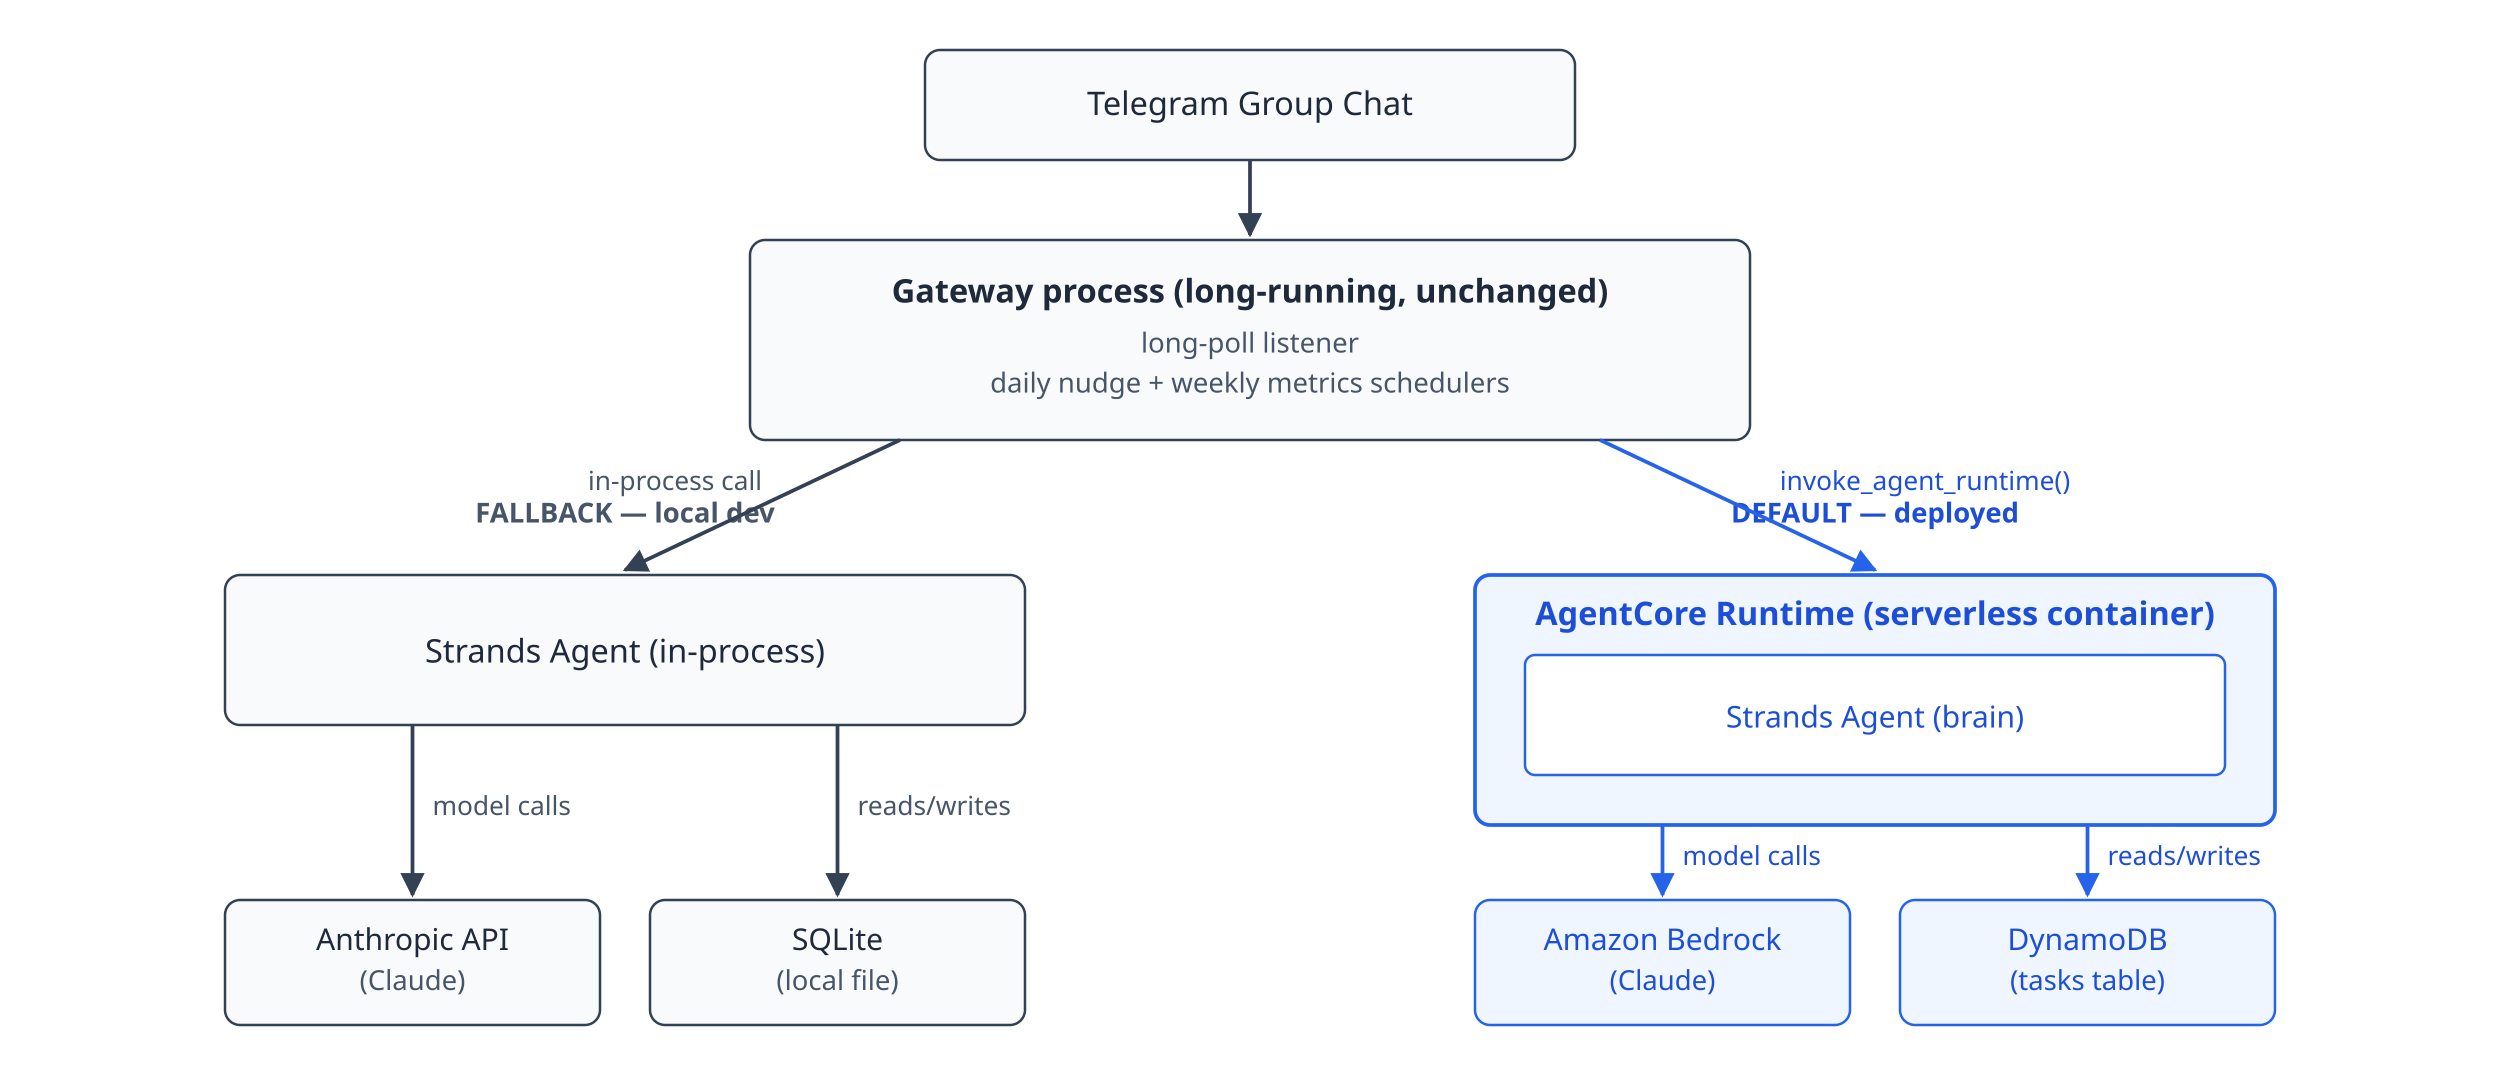
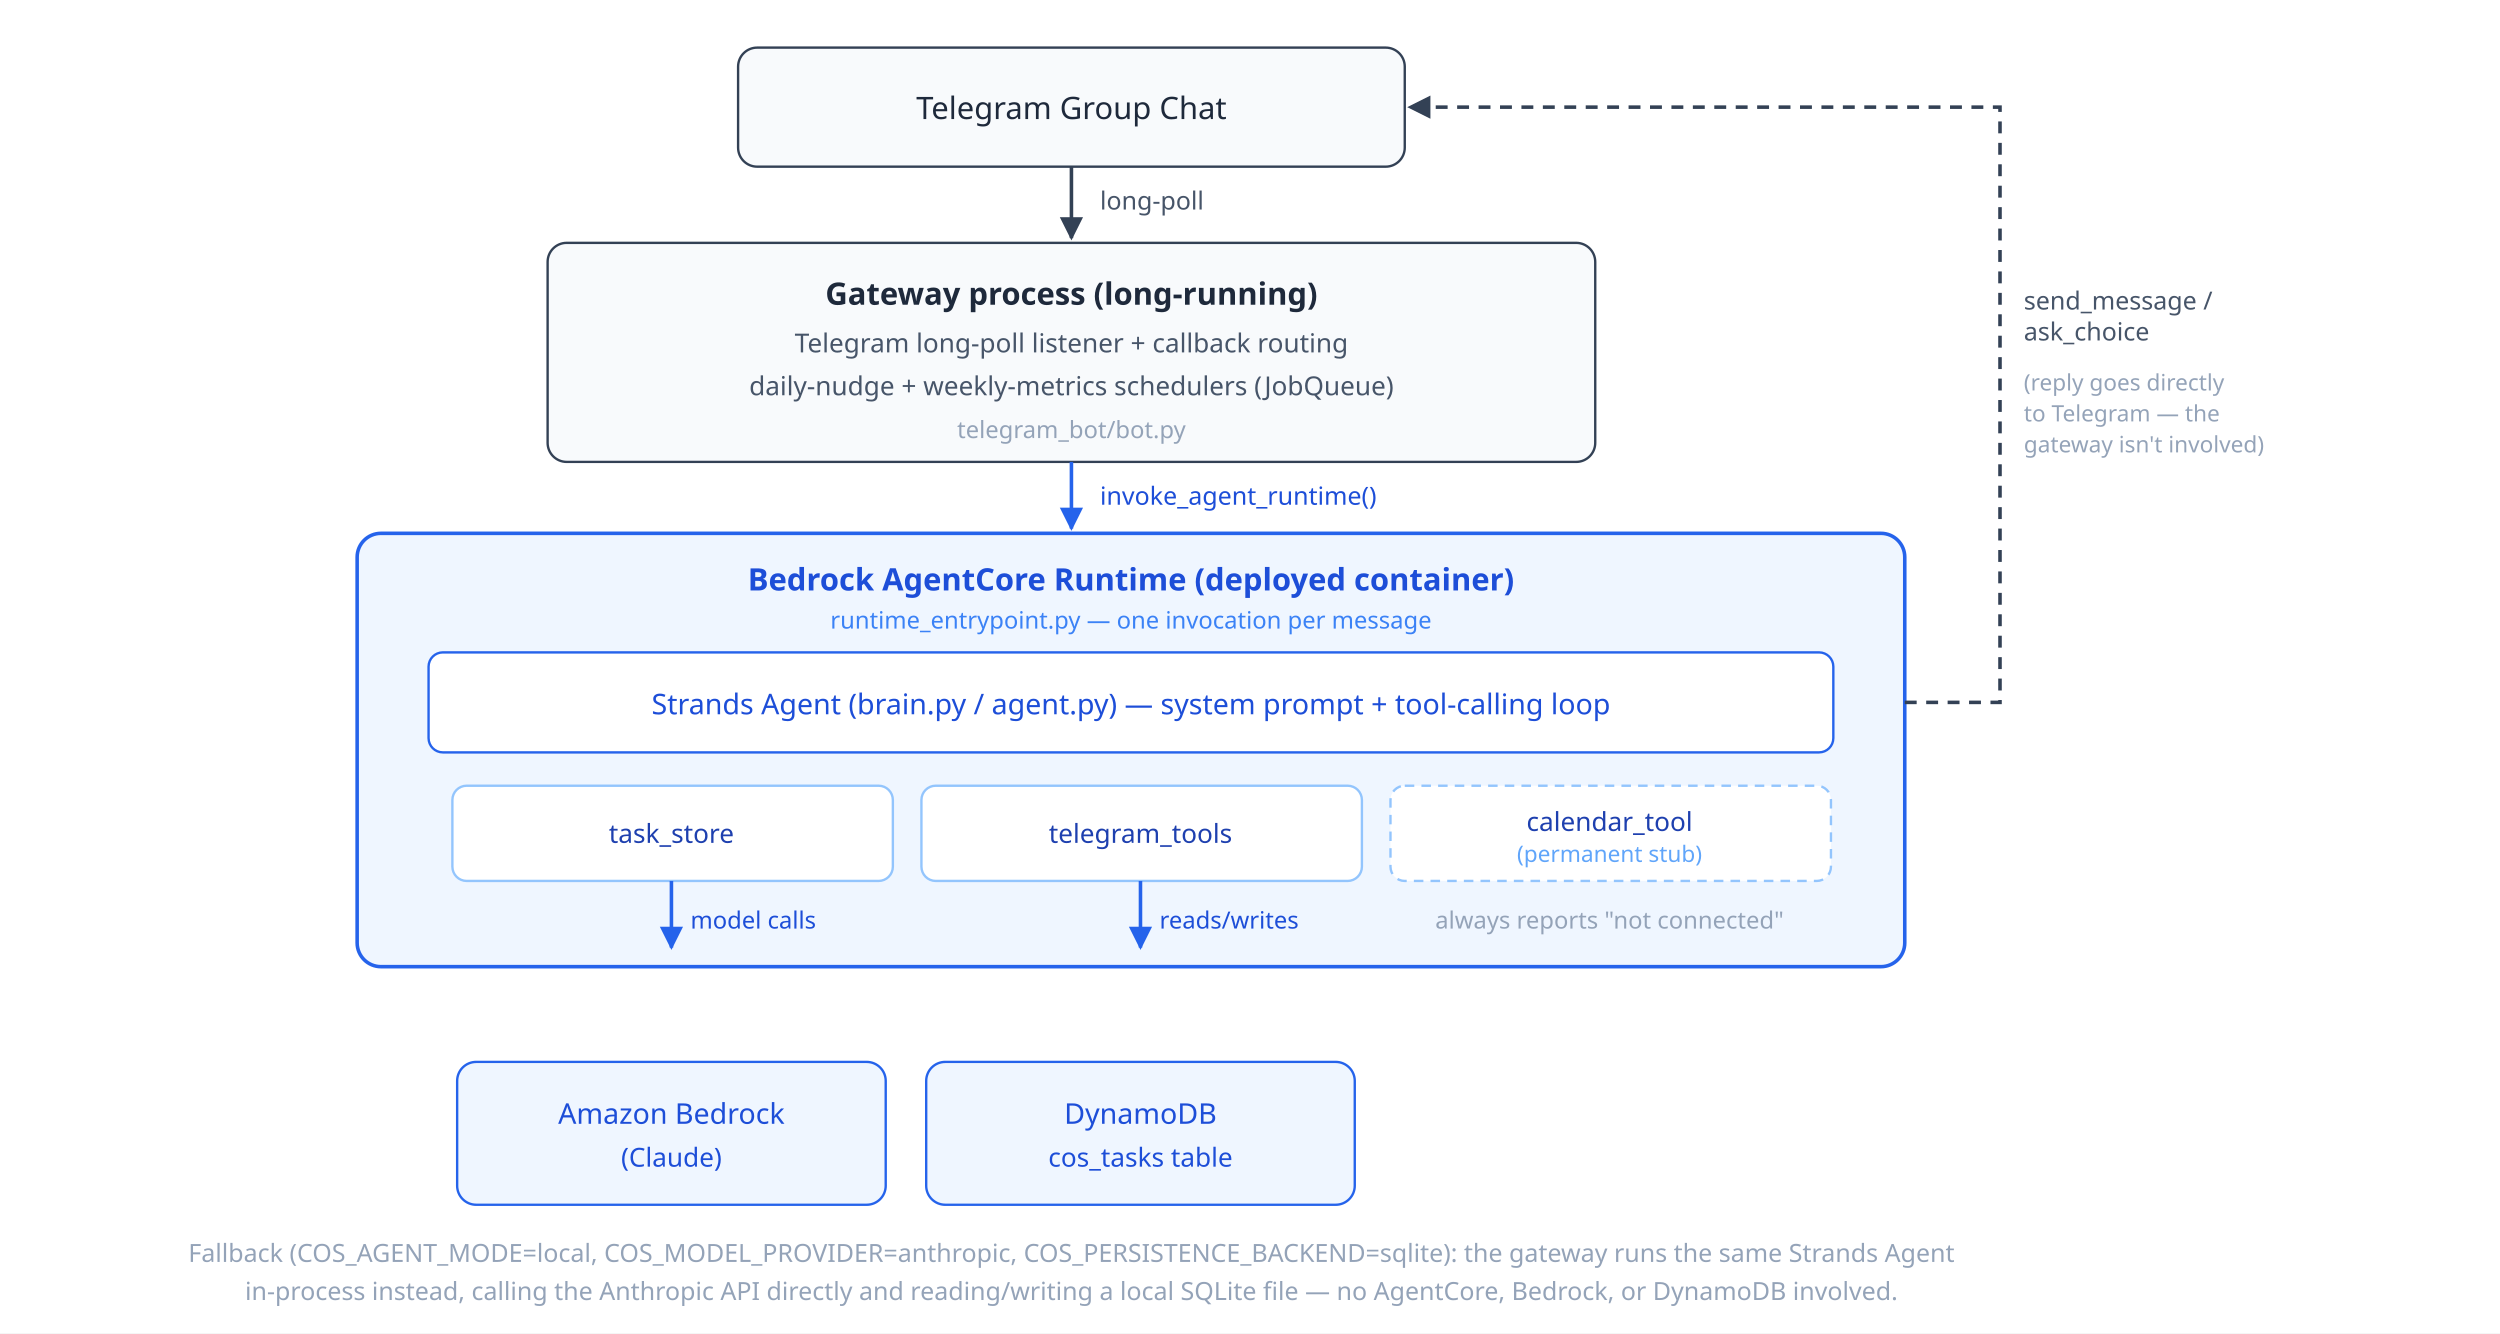
- <svg xmlns="http://www.w3.org/2000/svg" viewBox="0 0 1000 430" role="img" aria-label="CoS agent-invocation path, default versus fallback: the gateway is unchanged either way, but the agent call defaults to Bedrock AgentCore Runtime backed by Amazon Bedrock and DynamoDB, with a fallback to an in-process Strands Agent against the Anthropic API and local SQLite.">
-   <rect x="0" y="0" width="1000" height="430" fill="#ffffff" />
+ <svg xmlns="http://www.w3.org/2000/svg" viewBox="0 0 1050 560" role="img" aria-label="CoS architecture: a long-running gateway process polls Telegram and invokes a Strands Agent running in Amazon Bedrock AgentCore Runtime per message. The agent calls Amazon Bedrock for the model and DynamoDB for task storage, and sends its reply directly back to Telegram itself.">
+   <rect x="0" y="0" width="1050" height="560" fill="#ffffff" />
  <defs>
    <marker id="arrowGray" viewBox="0 0 10 10" refX="9" refY="5" markerWidth="6.5" markerHeight="6.5" orient="auto-start-reverse">
      <path d="M0,0 L10,5 L0,10 z" fill="#334155" />
    </marker>
    <marker id="arrowBlue" viewBox="0 0 10 10" refX="9" refY="5" markerWidth="6.5" markerHeight="6.5" orient="auto-start-reverse">
      <path d="M0,0 L10,5 L0,10 z" fill="#2563eb" />
    </marker>
  </defs>
-   <rect x="370" y="20" width="260" height="44" rx="6" fill="#f8fafc" stroke="#334155" />
-   <text x="500" y="46" text-anchor="middle" font-size="13" fill="#1e293b" font-family="sans-serif">Telegram Group Chat</text>
-   <line x1="500" y1="64" x2="500" y2="94" stroke="#334155" stroke-width="1.5" marker-end="url(#arrowGray)" />
-   <rect x="300" y="96" width="400" height="80" rx="6" fill="#f8fafc" stroke="#334155" />
-   <text x="500" y="121" text-anchor="middle" font-size="13" font-weight="600" fill="#1e293b" font-family="sans-serif">Gateway process (long-running, unchanged)</text>
-   <text x="500" y="141" text-anchor="middle" font-size="11" fill="#475569" font-family="sans-serif">long-poll listener</text>
-   <text x="500" y="157" text-anchor="middle" font-size="11" fill="#475569" font-family="sans-serif">daily nudge + weekly metrics schedulers</text>
-   <text x="250" y="209" text-anchor="middle" font-size="11" font-weight="600" fill="#475569" font-family="sans-serif">FALLBACK — local dev</text>
-   <text x="750" y="209" text-anchor="middle" font-size="11" font-weight="600" fill="#1d4ed8" font-family="sans-serif">DEFAULT — deployed</text>
-   <line x1="360" y1="176" x2="250" y2="228" stroke="#334155" stroke-width="1.5" marker-end="url(#arrowGray)" />
-   <text x="270" y="196" text-anchor="middle" font-size="10.5" fill="#475569" font-family="sans-serif">in-process call</text>
-   <line x1="640" y1="176" x2="750" y2="228" stroke="#2563eb" stroke-width="1.5" marker-end="url(#arrowBlue)" />
-   <text x="770" y="196" text-anchor="middle" font-size="10.5" fill="#1d4ed8" font-family="sans-serif">invoke_agent_runtime()</text>
-   <rect x="90" y="230" width="320" height="60" rx="6" fill="#f8fafc" stroke="#334155" />
-   <text x="250" y="265" text-anchor="middle" font-size="13" fill="#1e293b" font-family="sans-serif">Strands Agent (in-process)</text>
-   <line x1="165" y1="290" x2="165" y2="358" stroke="#334155" stroke-width="1.5" marker-end="url(#arrowGray)" />
-   <text x="173" y="326" text-anchor="start" font-size="10.5" fill="#475569" font-family="sans-serif">model calls</text>
-   <line x1="335" y1="290" x2="335" y2="358" stroke="#334155" stroke-width="1.5" marker-end="url(#arrowGray)" />
-   <text x="343" y="326" text-anchor="start" font-size="10.5" fill="#475569" font-family="sans-serif">reads/writes</text>
-   <rect x="90" y="360" width="150" height="50" rx="6" fill="#f8fafc" stroke="#334155" />
-   <text x="165" y="380" text-anchor="middle" font-size="12" fill="#1e293b" font-family="sans-serif">Anthropic API</text>
-   <text x="165" y="396" text-anchor="middle" font-size="11" fill="#475569" font-family="sans-serif">(Claude)</text>
-   <rect x="260" y="360" width="150" height="50" rx="6" fill="#f8fafc" stroke="#334155" />
-   <text x="335" y="380" text-anchor="middle" font-size="12" fill="#1e293b" font-family="sans-serif">SQLite</text>
-   <text x="335" y="396" text-anchor="middle" font-size="11" fill="#475569" font-family="sans-serif">(local file)</text>
-   <rect x="590" y="230" width="320" height="100" rx="6" fill="#eff6ff" stroke="#2563eb" stroke-width="1.5" />
-   <text x="750" y="250" text-anchor="middle" font-size="13" font-weight="600" fill="#1d4ed8" font-family="sans-serif">AgentCore Runtime (serverless container)</text>
-   <rect x="610" y="262" width="280" height="48" rx="4" fill="#ffffff" stroke="#2563eb" />
-   <text x="750" y="291" text-anchor="middle" font-size="12" fill="#1d4ed8" font-family="sans-serif">Strands Agent (brain)</text>
-   <line x1="665" y1="330" x2="665" y2="358" stroke="#2563eb" stroke-width="1.5" marker-end="url(#arrowBlue)" />
-   <text x="673" y="346" text-anchor="start" font-size="10.5" fill="#1d4ed8" font-family="sans-serif">model calls</text>
-   <line x1="835" y1="330" x2="835" y2="358" stroke="#2563eb" stroke-width="1.5" marker-end="url(#arrowBlue)" />
-   <text x="843" y="346" text-anchor="start" font-size="10.5" fill="#1d4ed8" font-family="sans-serif">reads/writes</text>
-   <rect x="590" y="360" width="150" height="50" rx="6" fill="#eff6ff" stroke="#2563eb" />
-   <text x="665" y="380" text-anchor="middle" font-size="12" fill="#1d4ed8" font-family="sans-serif">Amazon Bedrock</text>
-   <text x="665" y="396" text-anchor="middle" font-size="11" fill="#1d4ed8" font-family="sans-serif">(Claude)</text>
-   <rect x="760" y="360" width="150" height="50" rx="6" fill="#eff6ff" stroke="#2563eb" />
-   <text x="835" y="380" text-anchor="middle" font-size="12" fill="#1d4ed8" font-family="sans-serif">DynamoDB</text>
-   <text x="835" y="396" text-anchor="middle" font-size="11" fill="#1d4ed8" font-family="sans-serif">(tasks table)</text>
+   <rect x="310" y="20" width="280" height="50" rx="8" fill="#f8fafc" stroke="#334155" />
+   <text x="450" y="50" text-anchor="middle" font-size="13" fill="#1e293b" font-family="sans-serif">Telegram Group Chat</text>
+   <line x1="450" y1="70" x2="450" y2="100" stroke="#334155" stroke-width="1.5" marker-end="url(#arrowGray)" />
+   <text x="462" y="88" text-anchor="start" font-size="10.5" fill="#475569" font-family="sans-serif">long-poll</text>
+   <rect x="230" y="102" width="440" height="92" rx="8" fill="#f8fafc" stroke="#334155" />
+   <text x="450" y="128" text-anchor="middle" font-size="13" font-weight="600" fill="#1e293b" font-family="sans-serif">Gateway process (long-running)</text>
+   <text x="450" y="148" text-anchor="middle" font-size="11" fill="#475569" font-family="sans-serif">Telegram long-poll listener + callback routing</text>
+   <text x="450" y="166" text-anchor="middle" font-size="11" fill="#475569" font-family="sans-serif">daily-nudge + weekly-metrics schedulers (JobQueue)</text>
+   <text x="450" y="184" text-anchor="middle" font-size="10" fill="#94a3b8" font-family="sans-serif">telegram_bot/bot.py</text>
+   <line x1="450" y1="194" x2="450" y2="222" stroke="#2563eb" stroke-width="1.5" marker-end="url(#arrowBlue)" />
+   <text x="462" y="212" text-anchor="start" font-size="10.5" fill="#1d4ed8" font-family="sans-serif">invoke_agent_runtime()</text>
+   <rect x="150" y="224" width="650" height="182" rx="10" fill="#eff6ff" stroke="#2563eb" stroke-width="1.5" />
+   <text x="475" y="248" text-anchor="middle" font-size="13" font-weight="600" fill="#1d4ed8" font-family="sans-serif">Bedrock AgentCore Runtime (deployed container)</text>
+   <text x="475" y="264" text-anchor="middle" font-size="10" fill="#3b82f6" font-family="sans-serif">runtime_entrypoint.py — one invocation per message</text>
+   <rect x="180" y="274" width="590" height="42" rx="6" fill="#ffffff" stroke="#2563eb" />
+   <text x="475" y="300" text-anchor="middle" font-size="12" fill="#1d4ed8" font-family="sans-serif">Strands Agent (brain.py / agent.py) — system prompt + tool-calling loop</text>
+   <rect x="190" y="330" width="185" height="40" rx="6" fill="#ffffff" stroke="#93c5fd" />
+   <text x="282" y="354" text-anchor="middle" font-size="11" fill="#1e40af" font-family="sans-serif">task_store</text>
+   <rect x="387" y="330" width="185" height="40" rx="6" fill="#ffffff" stroke="#93c5fd" />
+   <text x="479" y="354" text-anchor="middle" font-size="11" fill="#1e40af" font-family="sans-serif">telegram_tools</text>
+   <rect x="584" y="330" width="185" height="40" rx="6" fill="#ffffff" stroke="#93c5fd" stroke-dasharray="4 3" />
+   <text x="676" y="349" text-anchor="middle" font-size="11" fill="#1e40af" font-family="sans-serif">calendar_tool</text>
+   <text x="676" y="362" text-anchor="middle" font-size="9.5" fill="#60a5fa" font-family="sans-serif">(permanent stub)</text>
+   <line x1="282" y1="370" x2="282" y2="398" stroke="#2563eb" stroke-width="1.5" marker-end="url(#arrowBlue)" />
+   <line x1="479" y1="370" x2="479" y2="398" stroke="#2563eb" stroke-width="1.5" marker-end="url(#arrowBlue)" />
+   <text x="290" y="390" text-anchor="start" font-size="10" fill="#1d4ed8" font-family="sans-serif">model calls</text>
+   <text x="487" y="390" text-anchor="start" font-size="10" fill="#1d4ed8" font-family="sans-serif">reads/writes</text>
+   <rect x="192" y="446" width="180" height="60" rx="8" fill="#eff6ff" stroke="#2563eb" />
+   <text x="282" y="472" text-anchor="middle" font-size="12" fill="#1d4ed8" font-family="sans-serif">Amazon Bedrock</text>
+   <text x="282" y="490" text-anchor="middle" font-size="11" fill="#1d4ed8" font-family="sans-serif">(Claude)</text>
+   <rect x="389" y="446" width="180" height="60" rx="8" fill="#eff6ff" stroke="#2563eb" />
+   <text x="479" y="472" text-anchor="middle" font-size="12" fill="#1d4ed8" font-family="sans-serif">DynamoDB</text>
+   <text x="479" y="490" text-anchor="middle" font-size="11" fill="#1d4ed8" font-family="sans-serif">cos_tasks table</text>
+   <text x="676" y="390" text-anchor="middle" font-size="10" fill="#94a3b8" font-family="sans-serif">always reports "not connected"</text>
+   <path d="M 800,295 L 840,295 L 840,45 L 592,45" fill="none" stroke="#334155" stroke-width="1.5" stroke-dasharray="5 4" marker-end="url(#arrowGray)" />
+   <text x="850" y="130" text-anchor="start" font-size="10.5" fill="#475569" font-family="sans-serif">send_message /</text>
+   <text x="850" y="143" text-anchor="start" font-size="10.5" fill="#475569" font-family="sans-serif">ask_choice</text>
+   <text x="850" y="164" text-anchor="start" font-size="9.5" fill="#94a3b8" font-family="sans-serif">(reply goes directly</text>
+   <text x="850" y="177" text-anchor="start" font-size="9.5" fill="#94a3b8" font-family="sans-serif">to Telegram — the</text>
+   <text x="850" y="190" text-anchor="start" font-size="9.5" fill="#94a3b8" font-family="sans-serif">gateway isn't involved)</text>
+   <text x="450" y="530" text-anchor="middle" font-size="10.5" fill="#94a3b8" font-family="sans-serif">Fallback (COS_AGENT_MODE=local, COS_MODEL_PROVIDER=anthropic, COS_PERSISTENCE_BACKEND=sqlite): the gateway runs the same Strands Agent</text>
+   <text x="450" y="546" text-anchor="middle" font-size="10.5" fill="#94a3b8" font-family="sans-serif">in-process instead, calling the Anthropic API directly and reading/writing a local SQLite file — no AgentCore, Bedrock, or DynamoDB involved.</text>
</svg>
